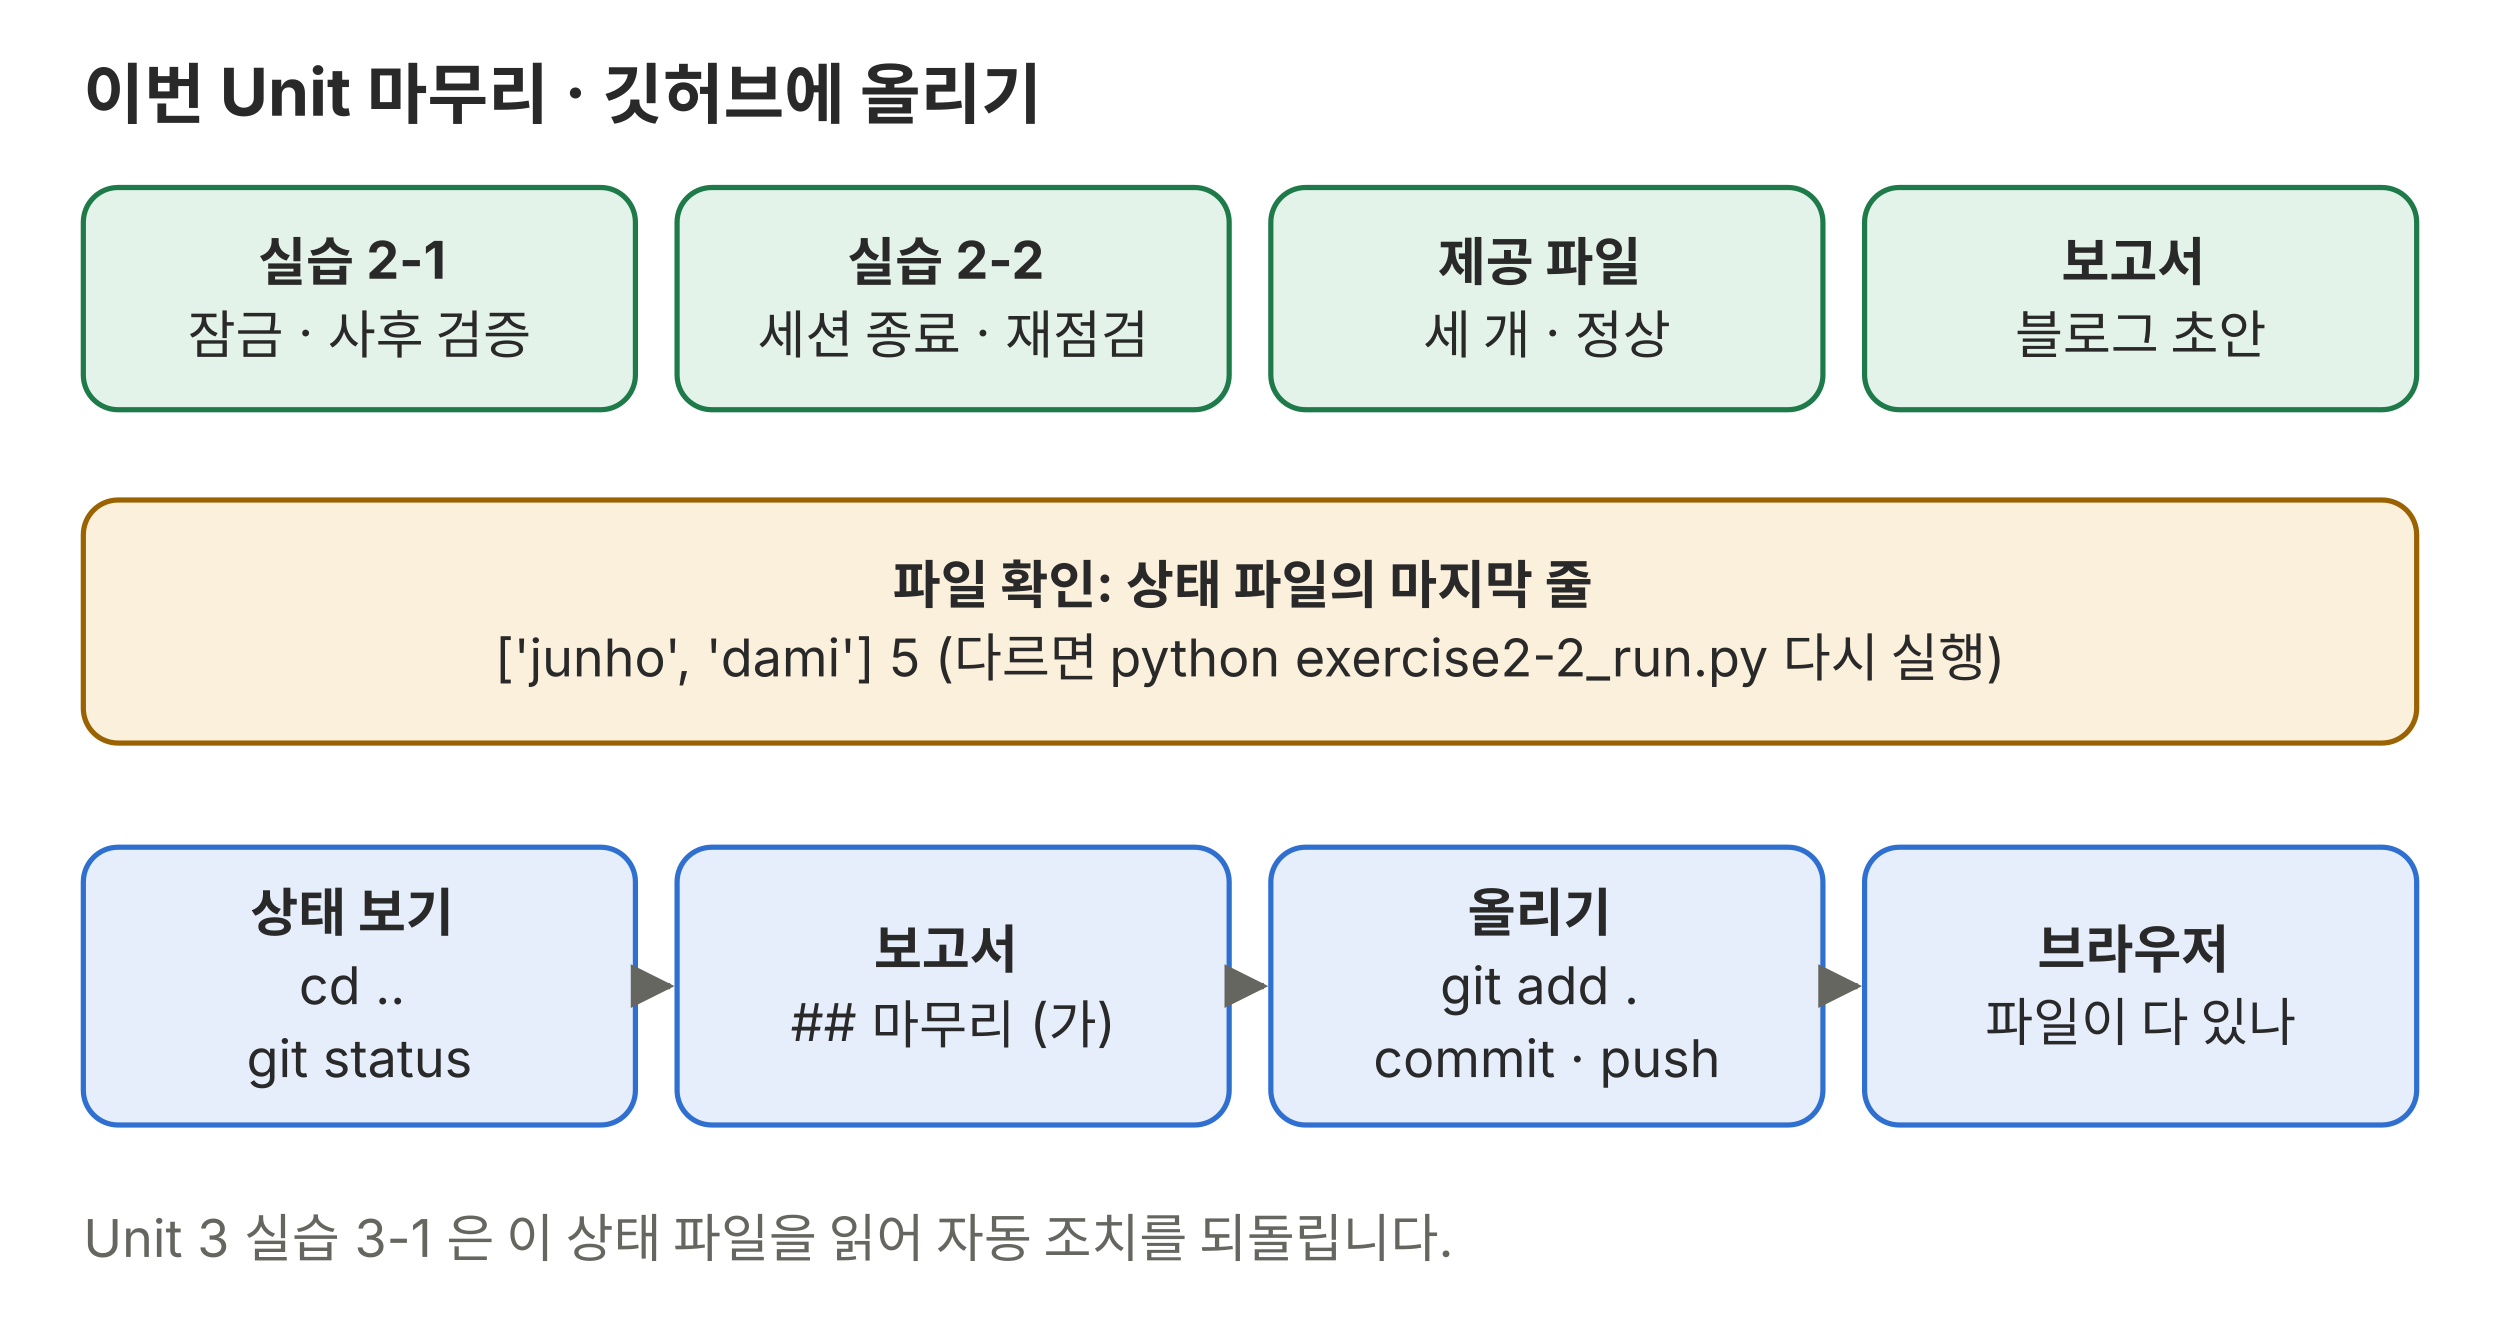
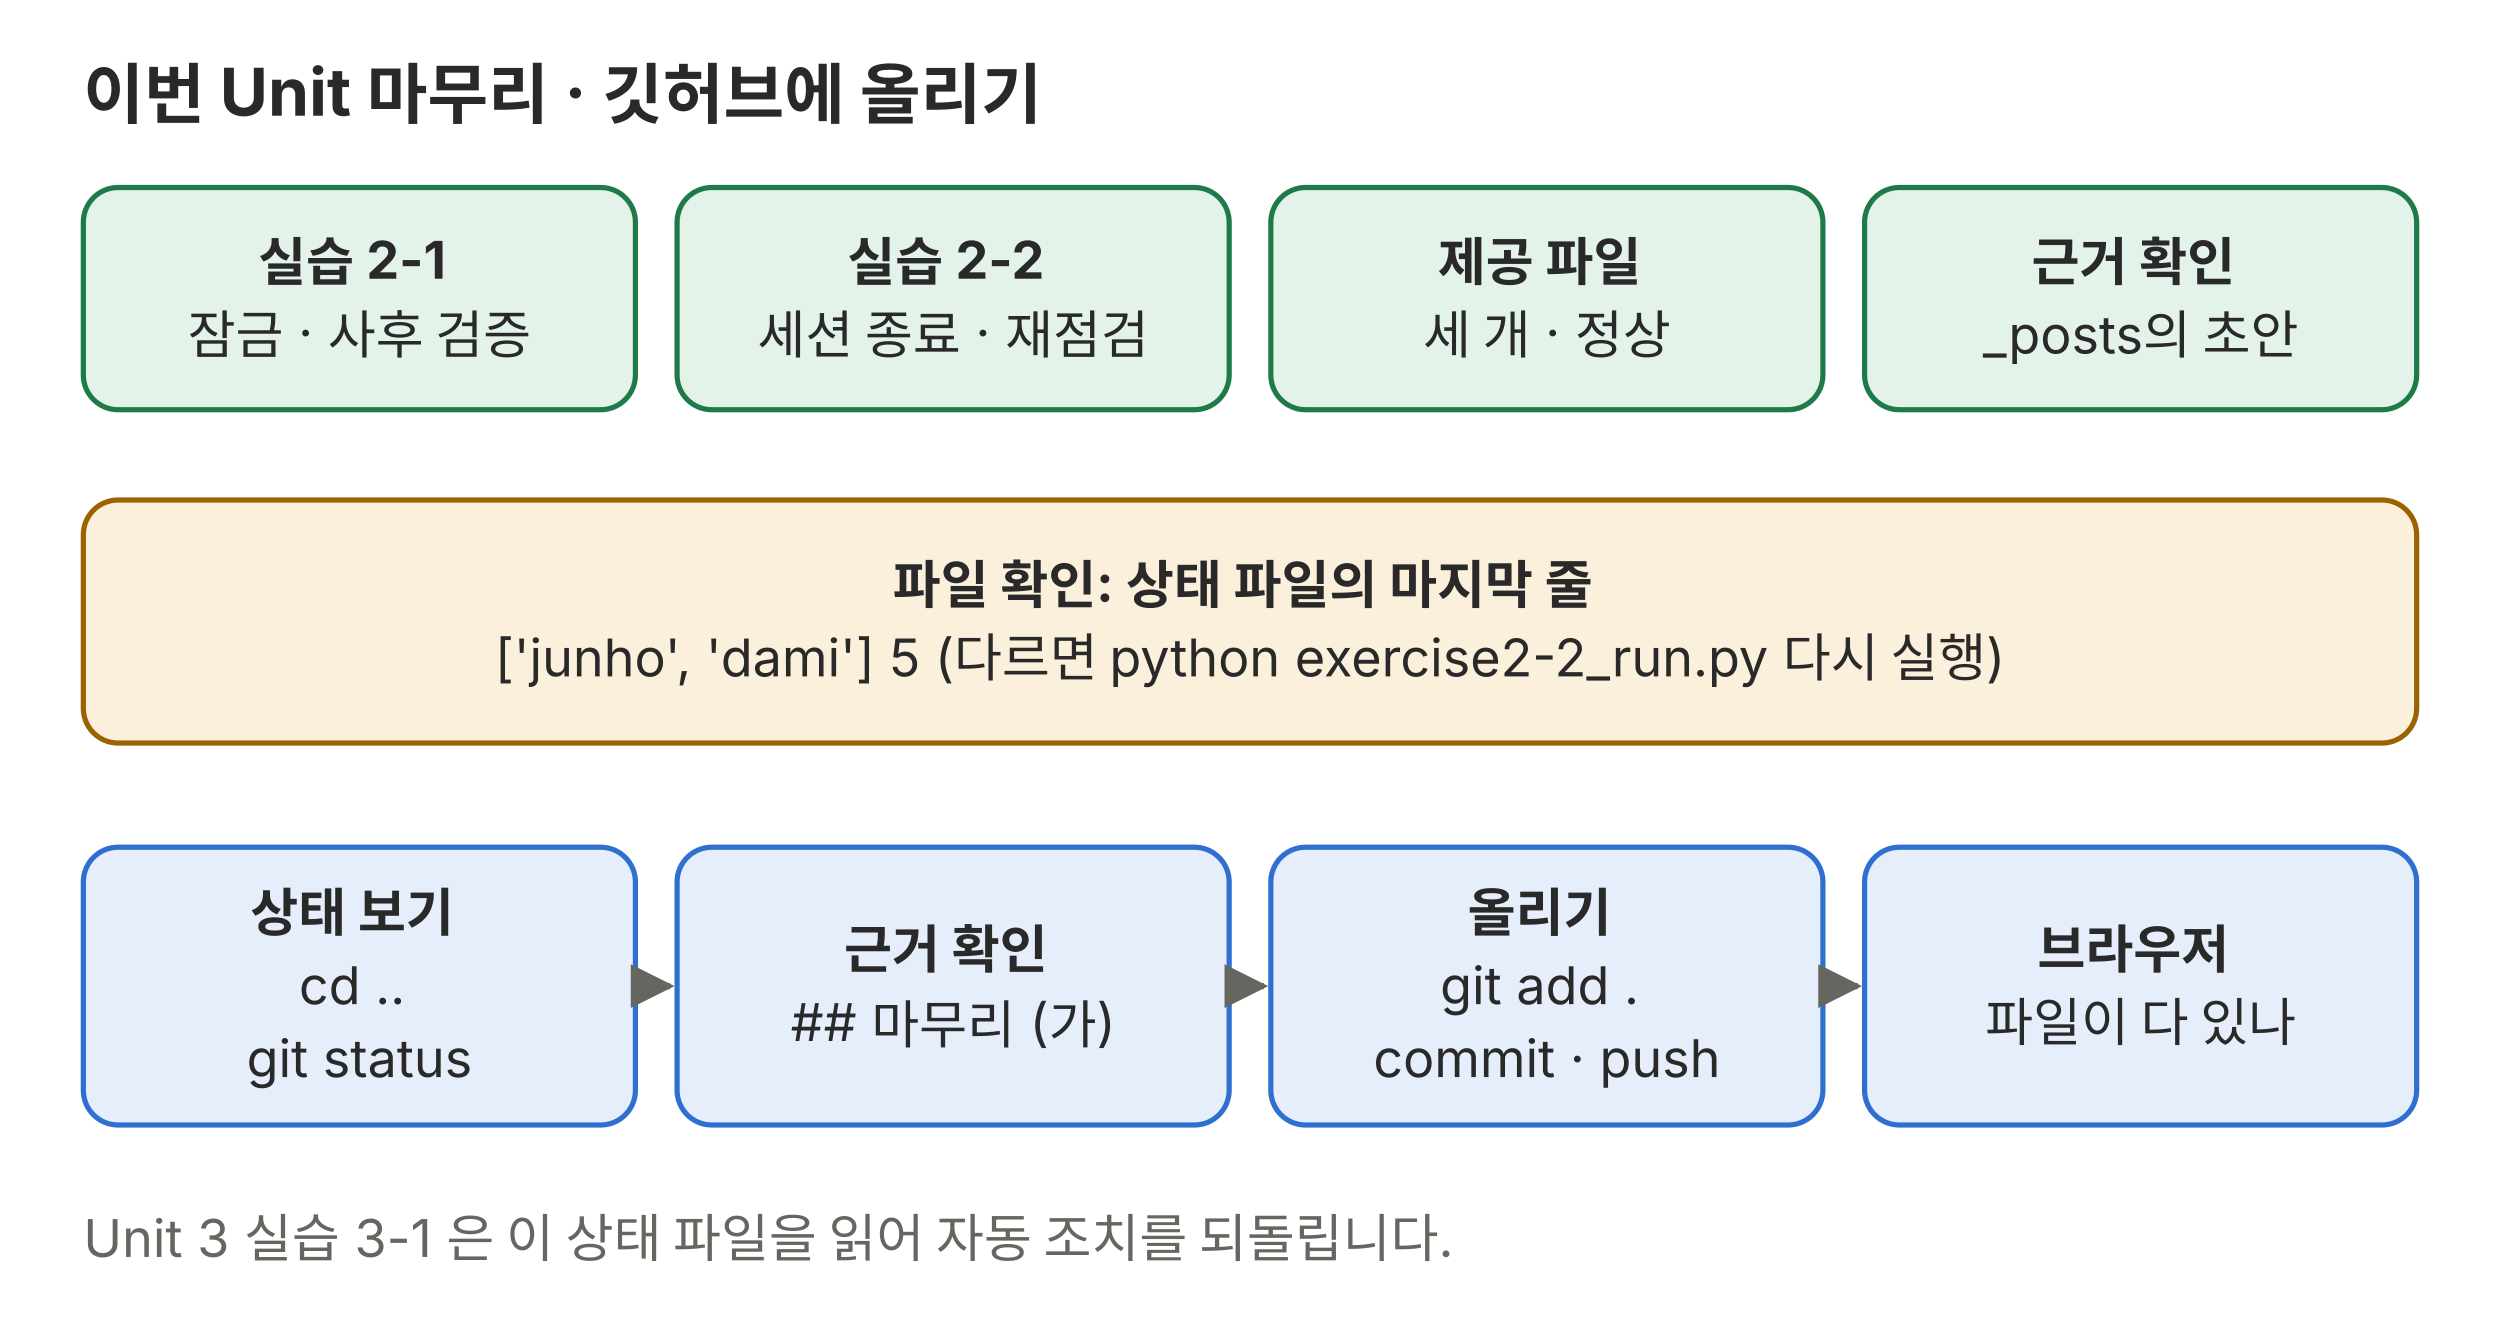
<svg xmlns="http://www.w3.org/2000/svg" viewBox="0 0 720 380" role="img">
  <defs>
    <marker id="a-p05" viewBox="0 0 10 10" refX="9" refY="5" markerWidth="7" markerHeight="7" orient="auto-start-reverse">
      <path d="M0,0 L10,5 L0,10 z" fill="#666660" />
    </marker>
  </defs>
  <g font-family="Pretendard, 'Noto Sans KR', -apple-system, 'Segoe UI', sans-serif">
    <text x="24" y="34" font-size="19" fill="#292929" font-weight="700">이번 Unit 마무리 · 깃허브에 올리기</text>
    <rect x="24" y="54" width="159" height="64" rx="10" fill="#e4f3ea" stroke="#1f7a4a" stroke-width="1.5" />
    <text x="103.5" y="80.8" font-size="15" text-anchor="middle" fill="#292929">
      <tspan x="103.5" dy="0" font-weight="700">실습 2-1</tspan>
      <tspan x="103.5" dy="21">잠금 · 사후 검증</tspan>
    </text>
    <rect x="195" y="54" width="159" height="64" rx="10" fill="#e4f3ea" stroke="#1f7a4a" stroke-width="1.5" />
    <text x="274.5" y="80.8" font-size="15" text-anchor="middle" fill="#292929">
      <tspan x="274.5" dy="0" font-weight="700">실습 2-2</tspan>
      <tspan x="274.5" dy="21">세션 종료 · 재점검</tspan>
    </text>
    <rect x="366" y="54" width="159" height="64" rx="10" fill="#e4f3ea" stroke="#1f7a4a" stroke-width="1.5" />
    <text x="445.5" y="80.8" font-size="15" text-anchor="middle" fill="#292929">
      <tspan x="445.5" dy="0" font-weight="700">제공 파일</tspan>
      <tspan x="445.5" dy="21">세 개 · 정상</tspan>
    </text>
    <rect x="537" y="54" width="159" height="64" rx="10" fill="#e4f3ea" stroke="#1f7a4a" stroke-width="1.5" />
    <text x="616.5" y="80.8" font-size="15" text-anchor="middle" fill="#292929">
-       <tspan x="616.5" dy="0" font-weight="700">보고서</tspan>
-       <tspan x="616.5" dy="21">블로그 초안</tspan>
+       <tspan x="616.5" dy="0" font-weight="700">근거 확인</tspan>
+       <tspan x="616.5" dy="21">_posts의 초안</tspan>
    </text>
    <rect x="24" y="144" width="672" height="70" rx="10" fill="#fbf0dc" stroke="#9a6200" stroke-width="1.5" />
    <text x="360.0" y="173.8" font-size="15" text-anchor="middle" fill="#292929">
      <tspan x="360.0" dy="0" font-weight="700">파일 확인: 상태 파일의 마지막 줄</tspan>
      <tspan x="360.0" dy="21">['junho', 'dami'] 5   (다르면 python exercise2-2_run.py 다시 실행)</tspan>
    </text>
    <rect x="24" y="244" width="159" height="80" rx="10" fill="#e6eefb" stroke="#2f6fd0" stroke-width="1.5" />
    <text x="103.5" y="268.2" font-size="15" text-anchor="middle" fill="#292929">
      <tspan x="103.5" dy="0" font-weight="700">상태 보기</tspan>
      <tspan x="103.5" dy="21">cd ..</tspan>
      <tspan x="103.5" dy="21">git status</tspan>
    </text>
    <rect x="195" y="244" width="159" height="80" rx="10" fill="#e6eefb" stroke="#2f6fd0" stroke-width="1.5" />
    <text x="274.5" y="278.8" font-size="15" text-anchor="middle" fill="#292929">
-       <tspan x="274.5" dy="0" font-weight="700">보고서</tspan>
+       <tspan x="274.5" dy="0" font-weight="700">근거 확인</tspan>
      <tspan x="274.5" dy="21">## 마무리 (가)</tspan>
    </text>
    <rect x="366" y="244" width="159" height="80" rx="10" fill="#e6eefb" stroke="#2f6fd0" stroke-width="1.5" />
    <text x="445.5" y="268.2" font-size="15" text-anchor="middle" fill="#292929">
      <tspan x="445.5" dy="0" font-weight="700">올리기</tspan>
      <tspan x="445.5" dy="21">git add .</tspan>
      <tspan x="445.5" dy="21">commit · push</tspan>
    </text>
    <rect x="537" y="244" width="159" height="80" rx="10" fill="#e6eefb" stroke="#2f6fd0" stroke-width="1.5" />
    <text x="616.5" y="278.8" font-size="15" text-anchor="middle" fill="#292929">
      <tspan x="616.5" dy="0" font-weight="700">브라우저</tspan>
      <tspan x="616.5" dy="21">파일이 다 있나</tspan>
    </text>
    <line x1="183" y1="284" x2="193" y2="284" stroke="#666660" stroke-width="1.8" marker-end="url(#a-p05)" />
    <line x1="354" y1="284" x2="364" y2="284" stroke="#666660" stroke-width="1.8" marker-end="url(#a-p05)" />
    <line x1="525" y1="284" x2="535" y2="284" stroke="#666660" stroke-width="1.8" marker-end="url(#a-p05)" />
    <text x="24" y="362" font-size="15" text-anchor="start" fill="#666660">Unit 3 실습 3-1 은 이 상태 파일을 읽어 자동 조치를 되돌립니다.</text>
  </g>
</svg>
